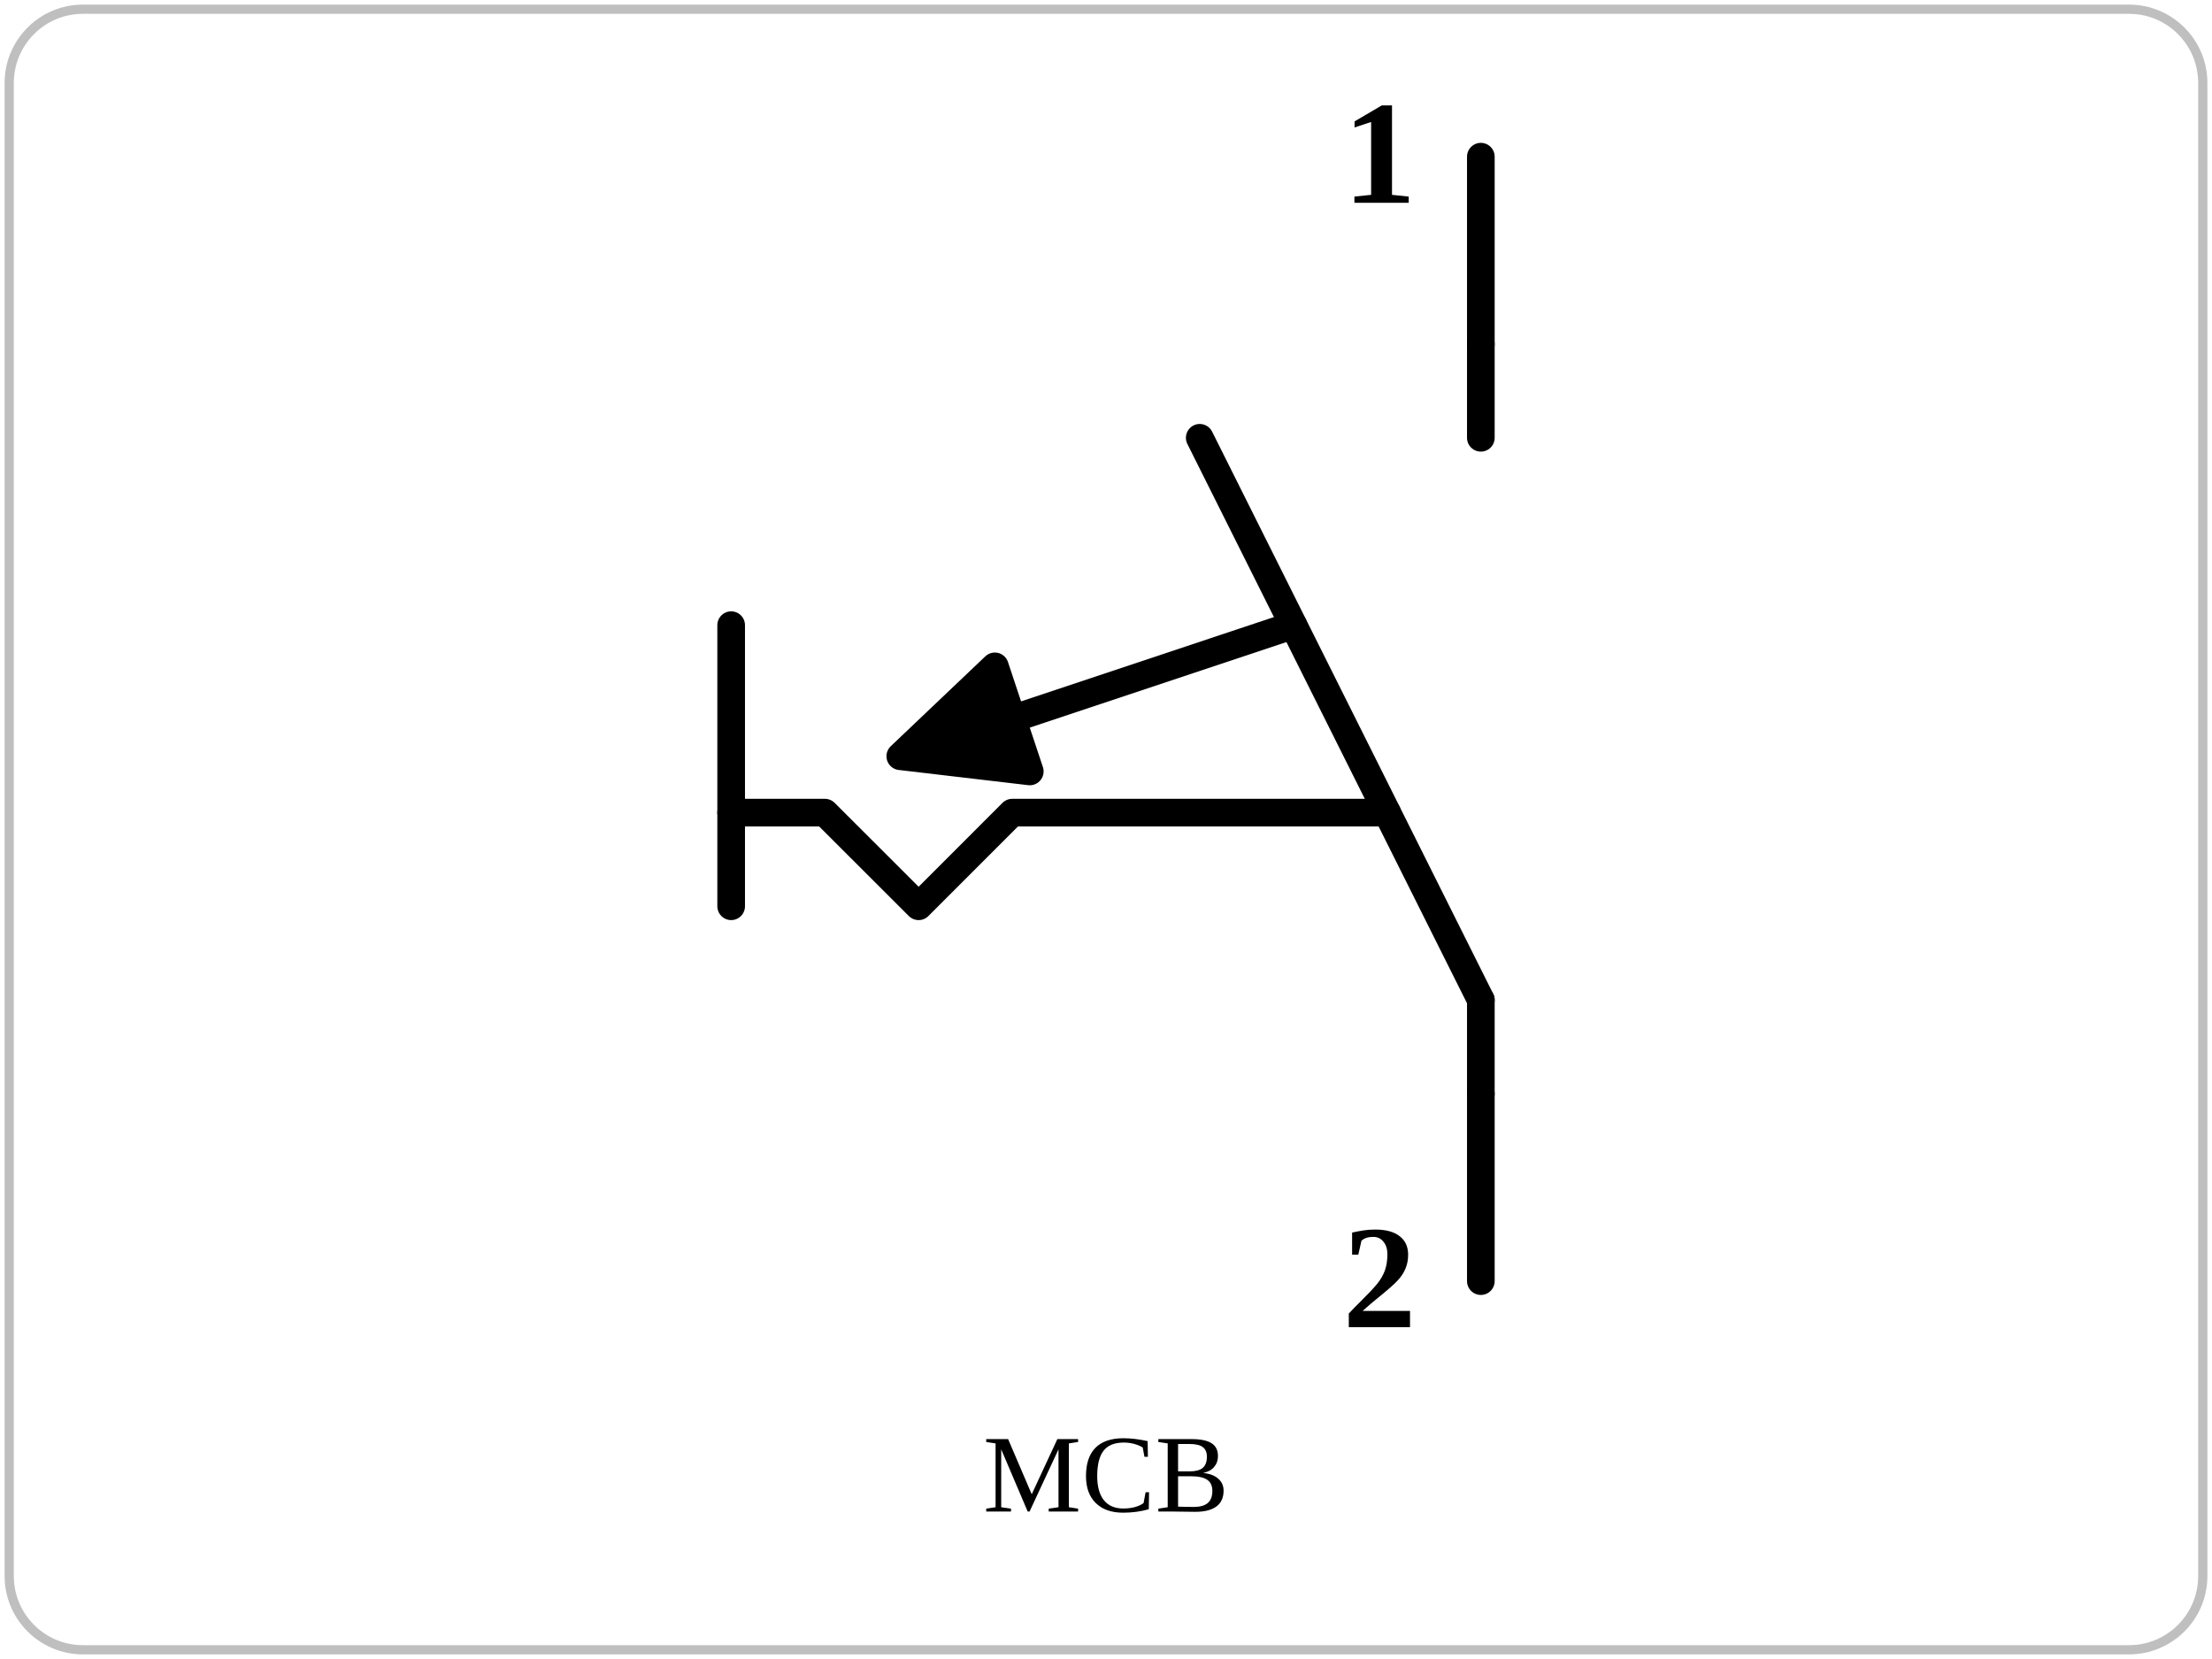
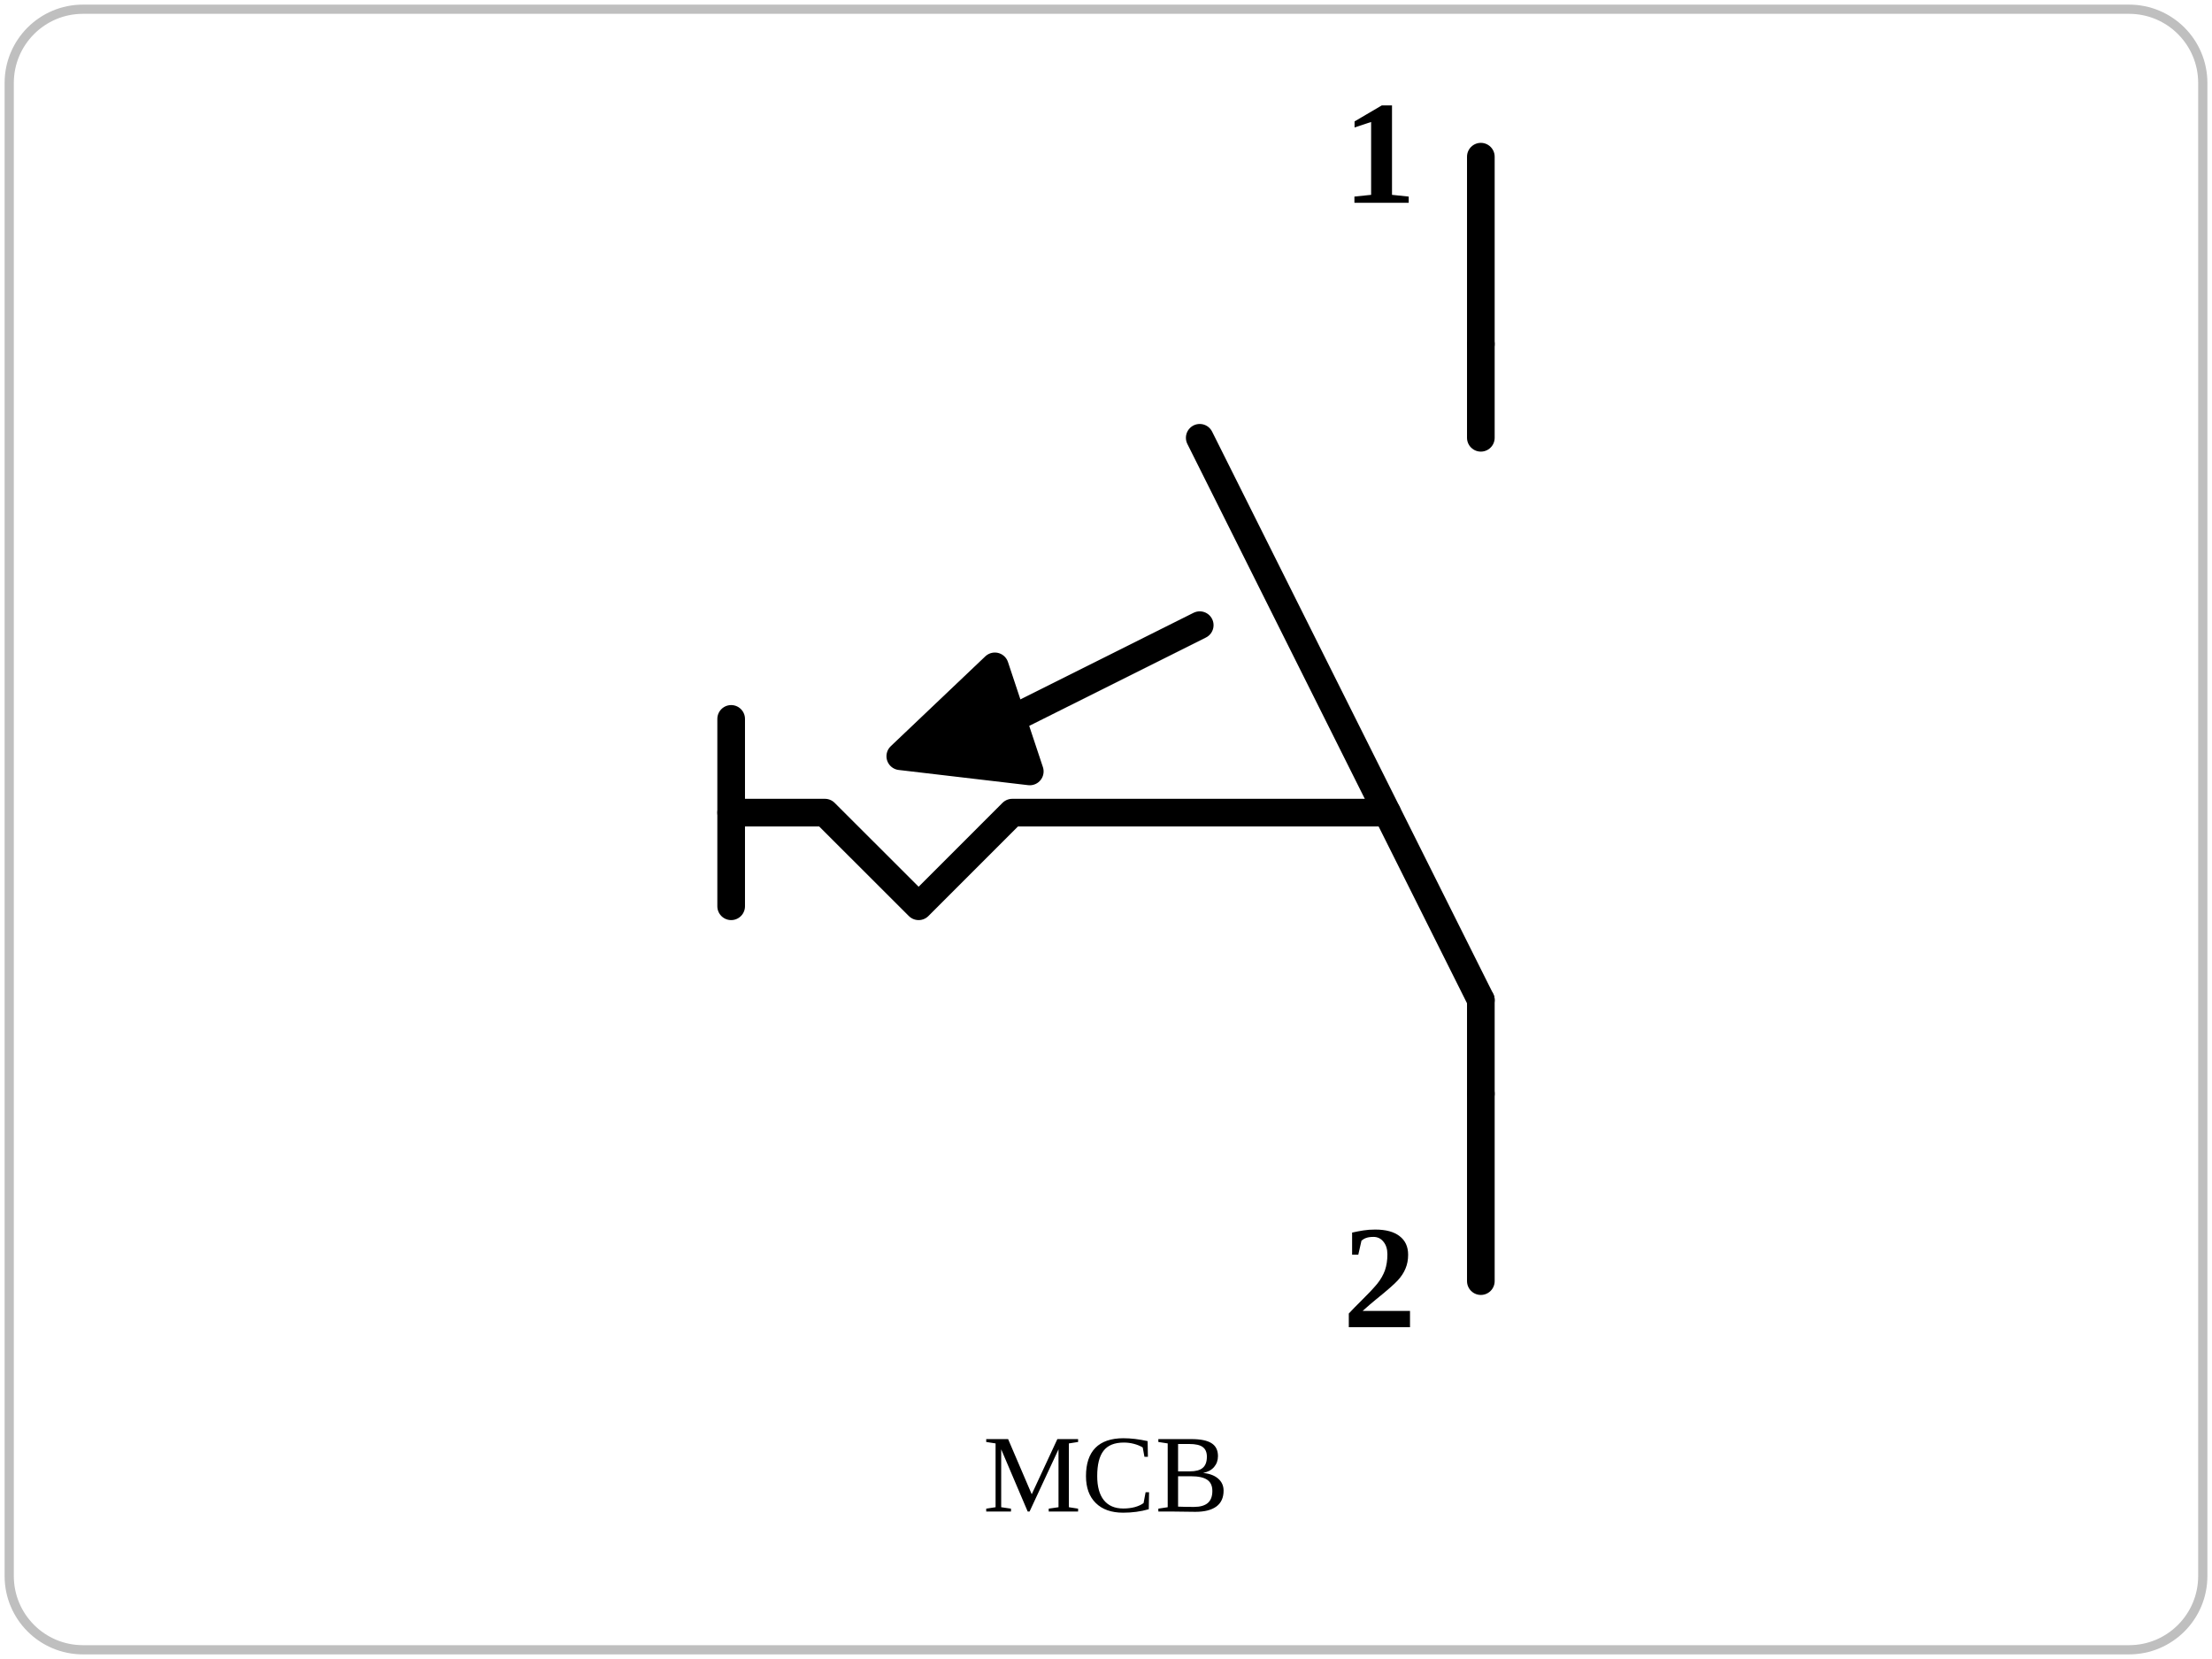
<svg xmlns="http://www.w3.org/2000/svg" viewBox="0 0 240 180" role="img">
  <rect x="1" y="1" width="238" height="178" rx="8" fill="none" stroke="currentColor" opacity="0.25" />
  <polyline points="160.67,37.33 160.67,47.50" fill="none" stroke="currentColor" stroke-width="3" stroke-linejoin="round" stroke-linecap="round" />
  <polyline points="130.17,47.50 160.67,108.50" fill="none" stroke="currentColor" stroke-width="3" stroke-linejoin="round" stroke-linecap="round" />
  <polyline points="160.67,108.50 160.67,118.67" fill="none" stroke="currentColor" stroke-width="3" stroke-linejoin="round" stroke-linecap="round" />
-   <polyline points="79.33,67.83 79.33,98.33" fill="none" stroke="currentColor" stroke-width="3" stroke-linejoin="round" stroke-linecap="round" />
+   <polyline points="79.33,78.00 79.33,98.33" fill="none" stroke="currentColor" stroke-width="3" stroke-linejoin="round" stroke-linecap="round" />
  <polyline points="79.33,88.17 89.50,88.17 99.67,98.33 109.83,88.17 150.50,88.17" fill="none" stroke="currentColor" stroke-width="3" stroke-linejoin="round" stroke-linecap="round" />
  <polygon points="97.68,82.05 107.94,72.30 111.73,83.70 97.68,82.05" fill="currentColor" stroke="currentColor" stroke-width="3" stroke-linejoin="round" stroke-linecap="round" />
-   <polyline points="109.83,78.00 140.33,67.83" fill="none" stroke="currentColor" stroke-width="3" stroke-linejoin="round" stroke-linecap="round" />
+   <polyline points="109.83,78.00 130.17,67.83" fill="none" stroke="currentColor" stroke-width="3" stroke-linejoin="round" stroke-linecap="round" />
  <line x1="160.67" y1="17.00" x2="160.67" y2="37.33" stroke="currentColor" stroke-width="3" stroke-linecap="round" />
  <text x="149.67" y="22.00" text-anchor="middle" font-size="16" font-weight="600">1</text>
  <line x1="160.67" y1="139.00" x2="160.67" y2="118.67" stroke="currentColor" stroke-width="3" stroke-linecap="round" />
  <text x="149.67" y="144.00" text-anchor="middle" font-size="16" font-weight="600">2</text>
  <text x="120" y="164" text-anchor="middle" font-size="12">MCB</text>
</svg>
